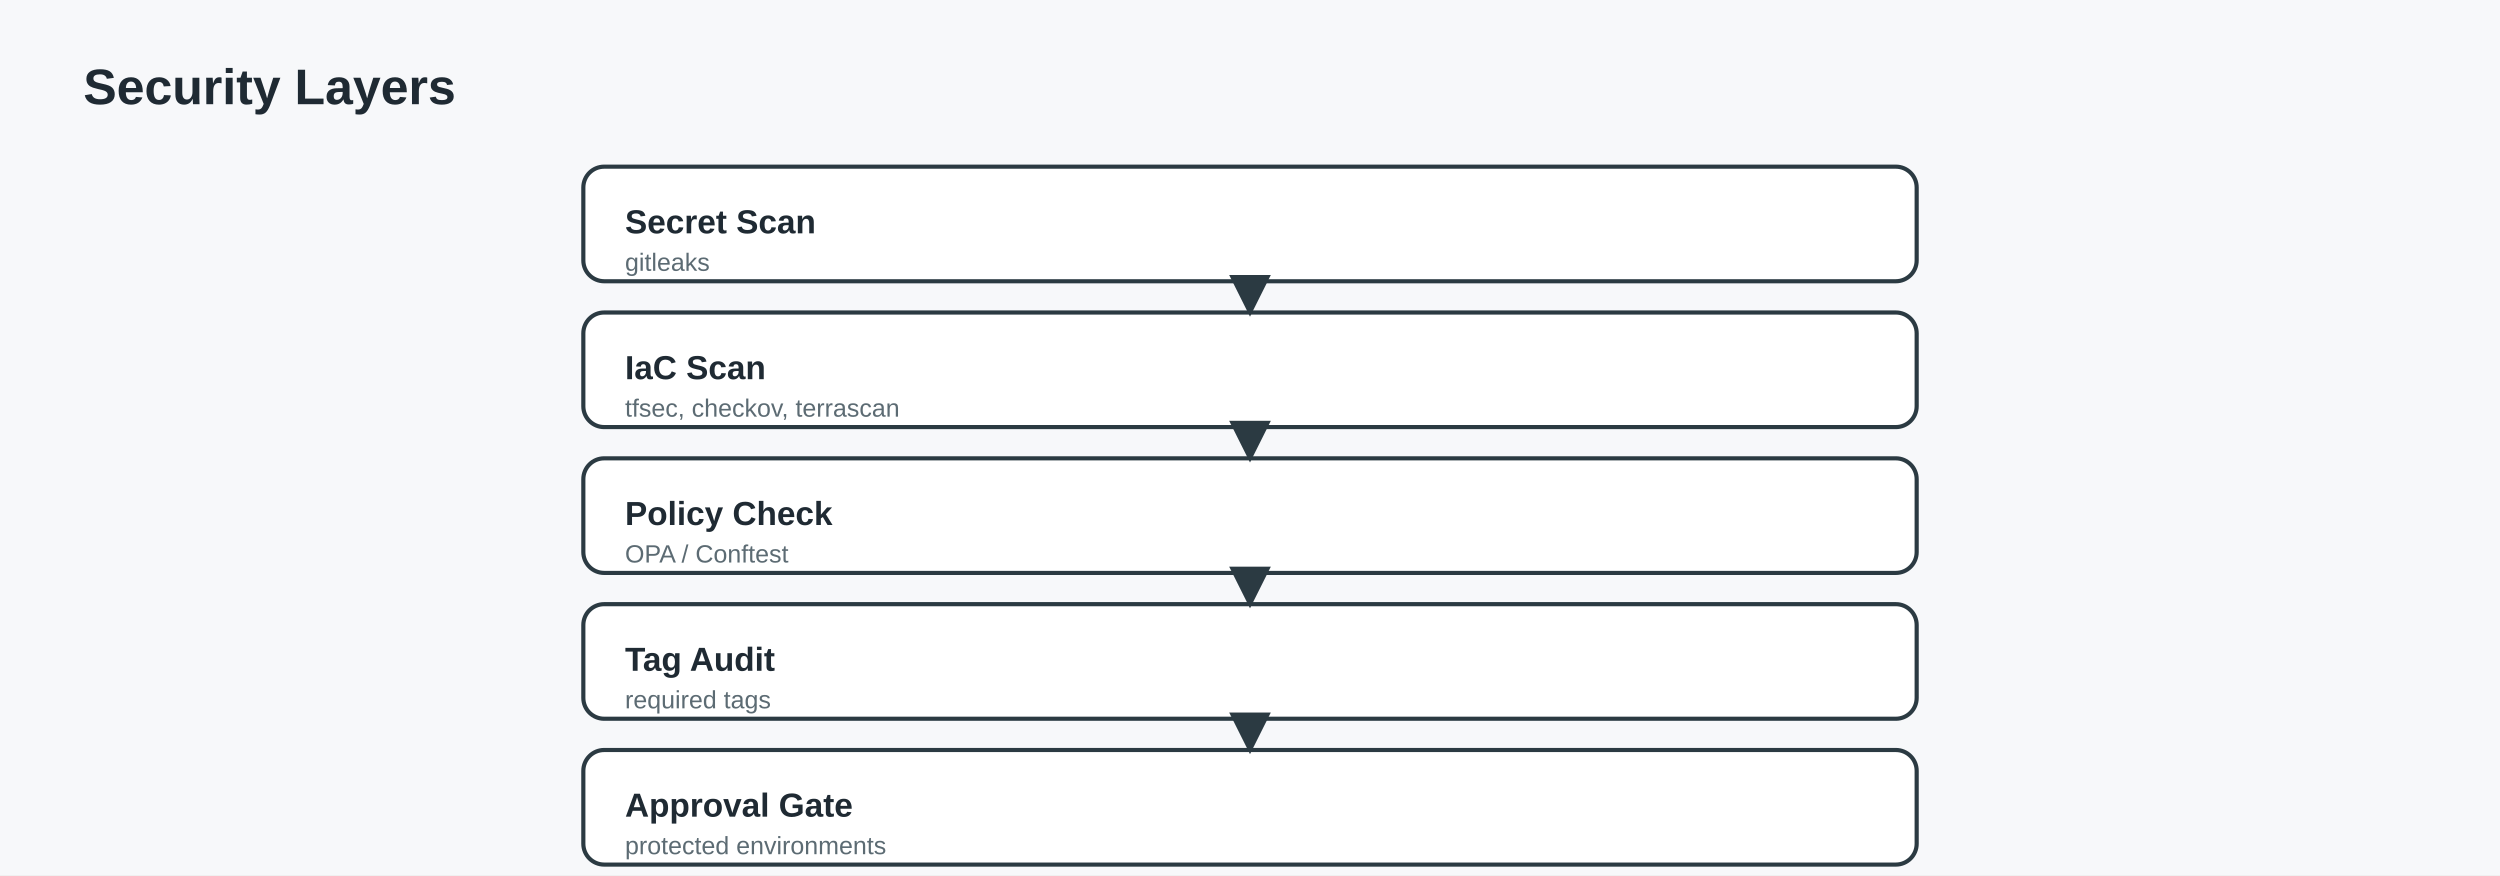
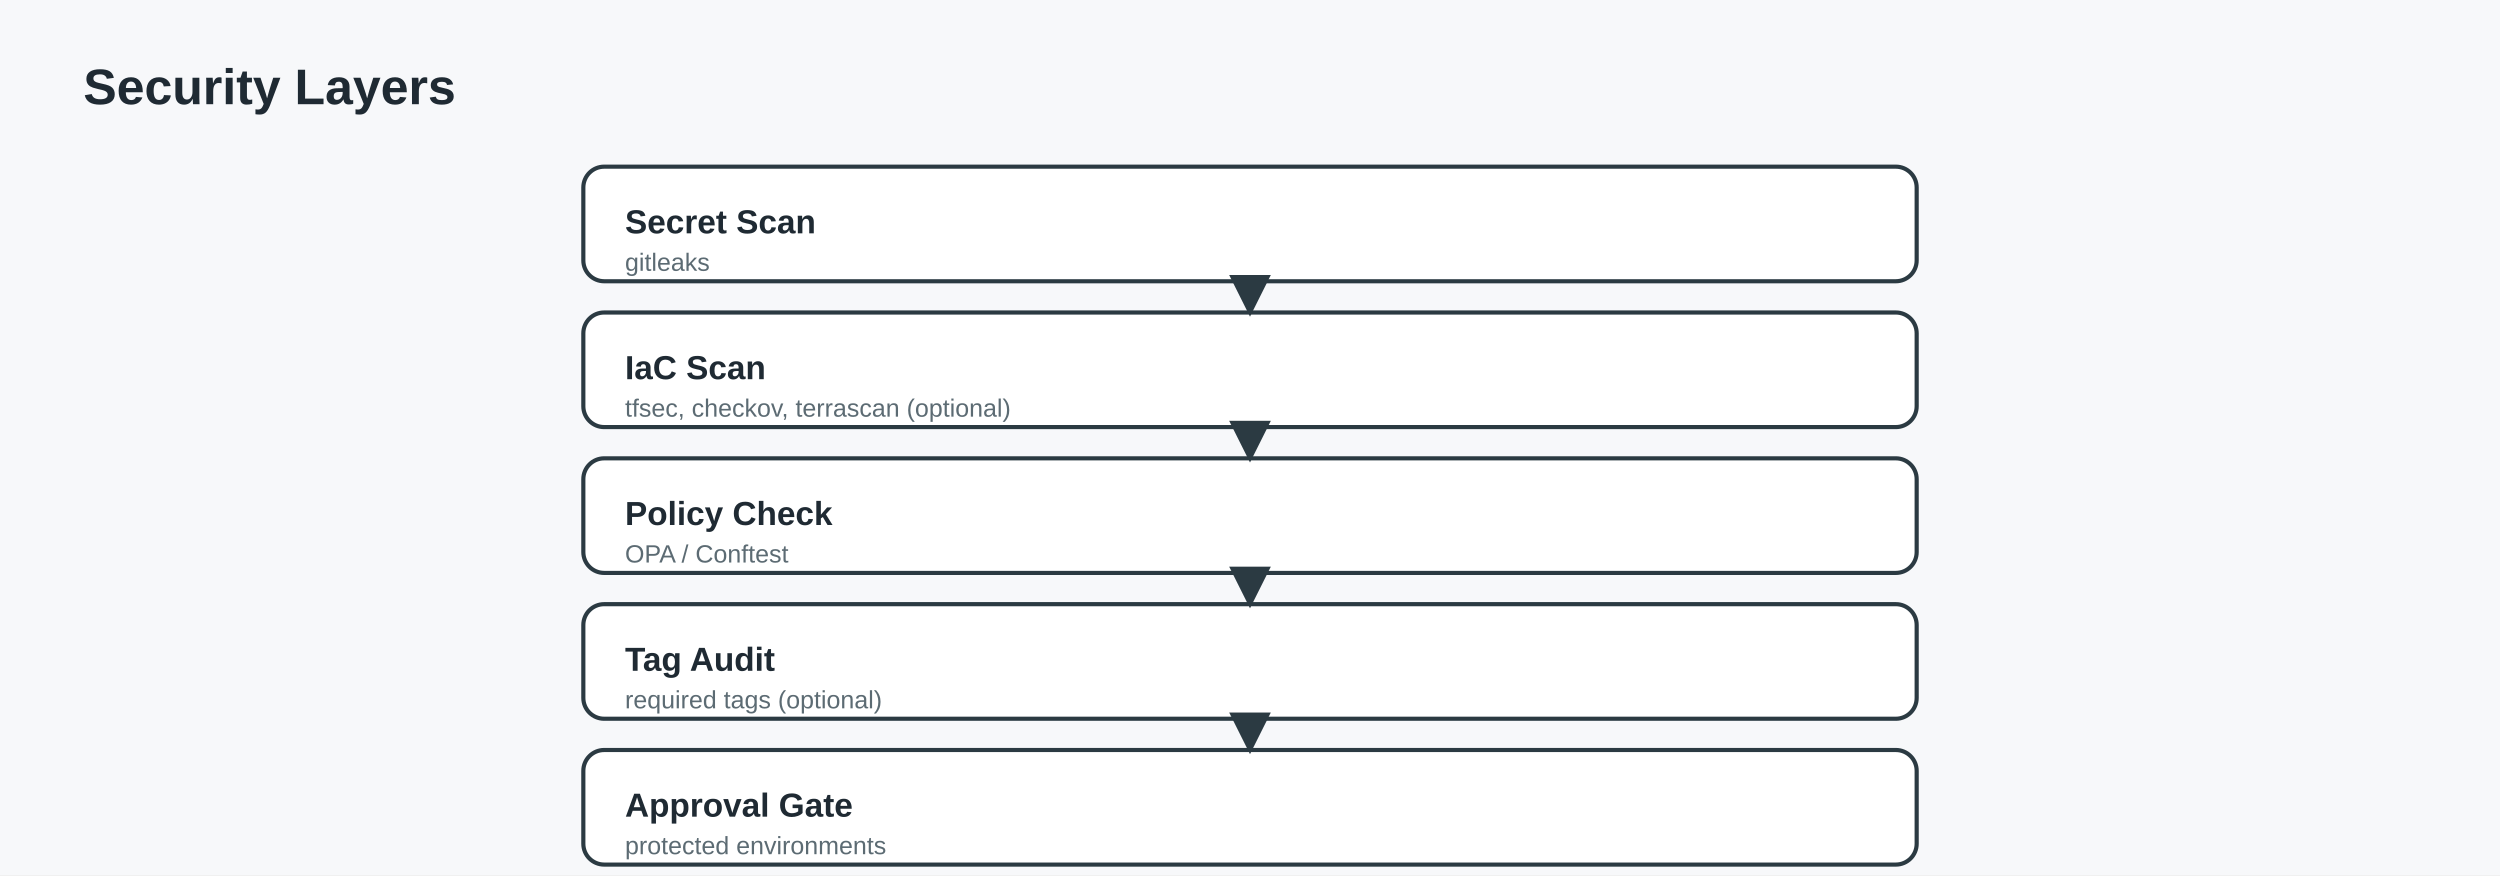
<svg xmlns="http://www.w3.org/2000/svg" width="1200" height="420" viewBox="0 0 1200 420">
  <defs>
    <marker id="arrow" markerWidth="10" markerHeight="10" refX="9" refY="5" orient="auto" markerUnits="strokeWidth">
      <path d="M 0 0 L 10 5 L 0 10 z" fill="#2b3a42" />
    </marker>
    <style>
      .bg { fill: #f7f8fa; }
      .title { font: 700 24px 'Segoe UI', Arial, sans-serif; fill: #1f2a33; }
      .box { fill: #ffffff; stroke: #2b3a42; stroke-width: 2; rx: 10; }
      .label { font: 600 16px 'Segoe UI', Arial, sans-serif; fill: #1f2a33; }
      .sub { font: 12px 'Segoe UI', Arial, sans-serif; fill: #5c6b73; }
      .line { stroke: #2b3a42; stroke-width: 2; marker-end: url(#arrow); fill: none; }
    </style>
  </defs>
  <rect class="bg" x="0" y="0" width="1200" height="420" />
  <text class="title" x="40" y="50">Security Layers</text>
  <rect class="box" x="280" y="80" width="640" height="55" />
  <text class="label" x="300" y="112">Secret Scan</text>
  <text class="sub" x="300" y="130">gitleaks</text>
  <rect class="box" x="280" y="150" width="640" height="55" />
  <text class="label" x="300" y="182">IaC Scan</text>
-   <text class="sub" x="300" y="200">tfsec, checkov, terrascan</text>
+   <text class="sub" x="300" y="200">tfsec, checkov, terrascan (optional)</text>
  <rect class="box" x="280" y="220" width="640" height="55" />
  <text class="label" x="300" y="252">Policy Check</text>
  <text class="sub" x="300" y="270">OPA / Conftest</text>
  <rect class="box" x="280" y="290" width="640" height="55" />
  <text class="label" x="300" y="322">Tag Audit</text>
-   <text class="sub" x="300" y="340">required tags</text>
+   <text class="sub" x="300" y="340">required tags (optional)</text>
  <rect class="box" x="280" y="360" width="640" height="55" />
  <text class="label" x="300" y="392">Approval Gate</text>
  <text class="sub" x="300" y="410">protected environments</text>
  <line class="line" x1="600" y1="135" x2="600" y2="150" />
  <line class="line" x1="600" y1="205" x2="600" y2="220" />
  <line class="line" x1="600" y1="275" x2="600" y2="290" />
  <line class="line" x1="600" y1="345" x2="600" y2="360" />
</svg>
